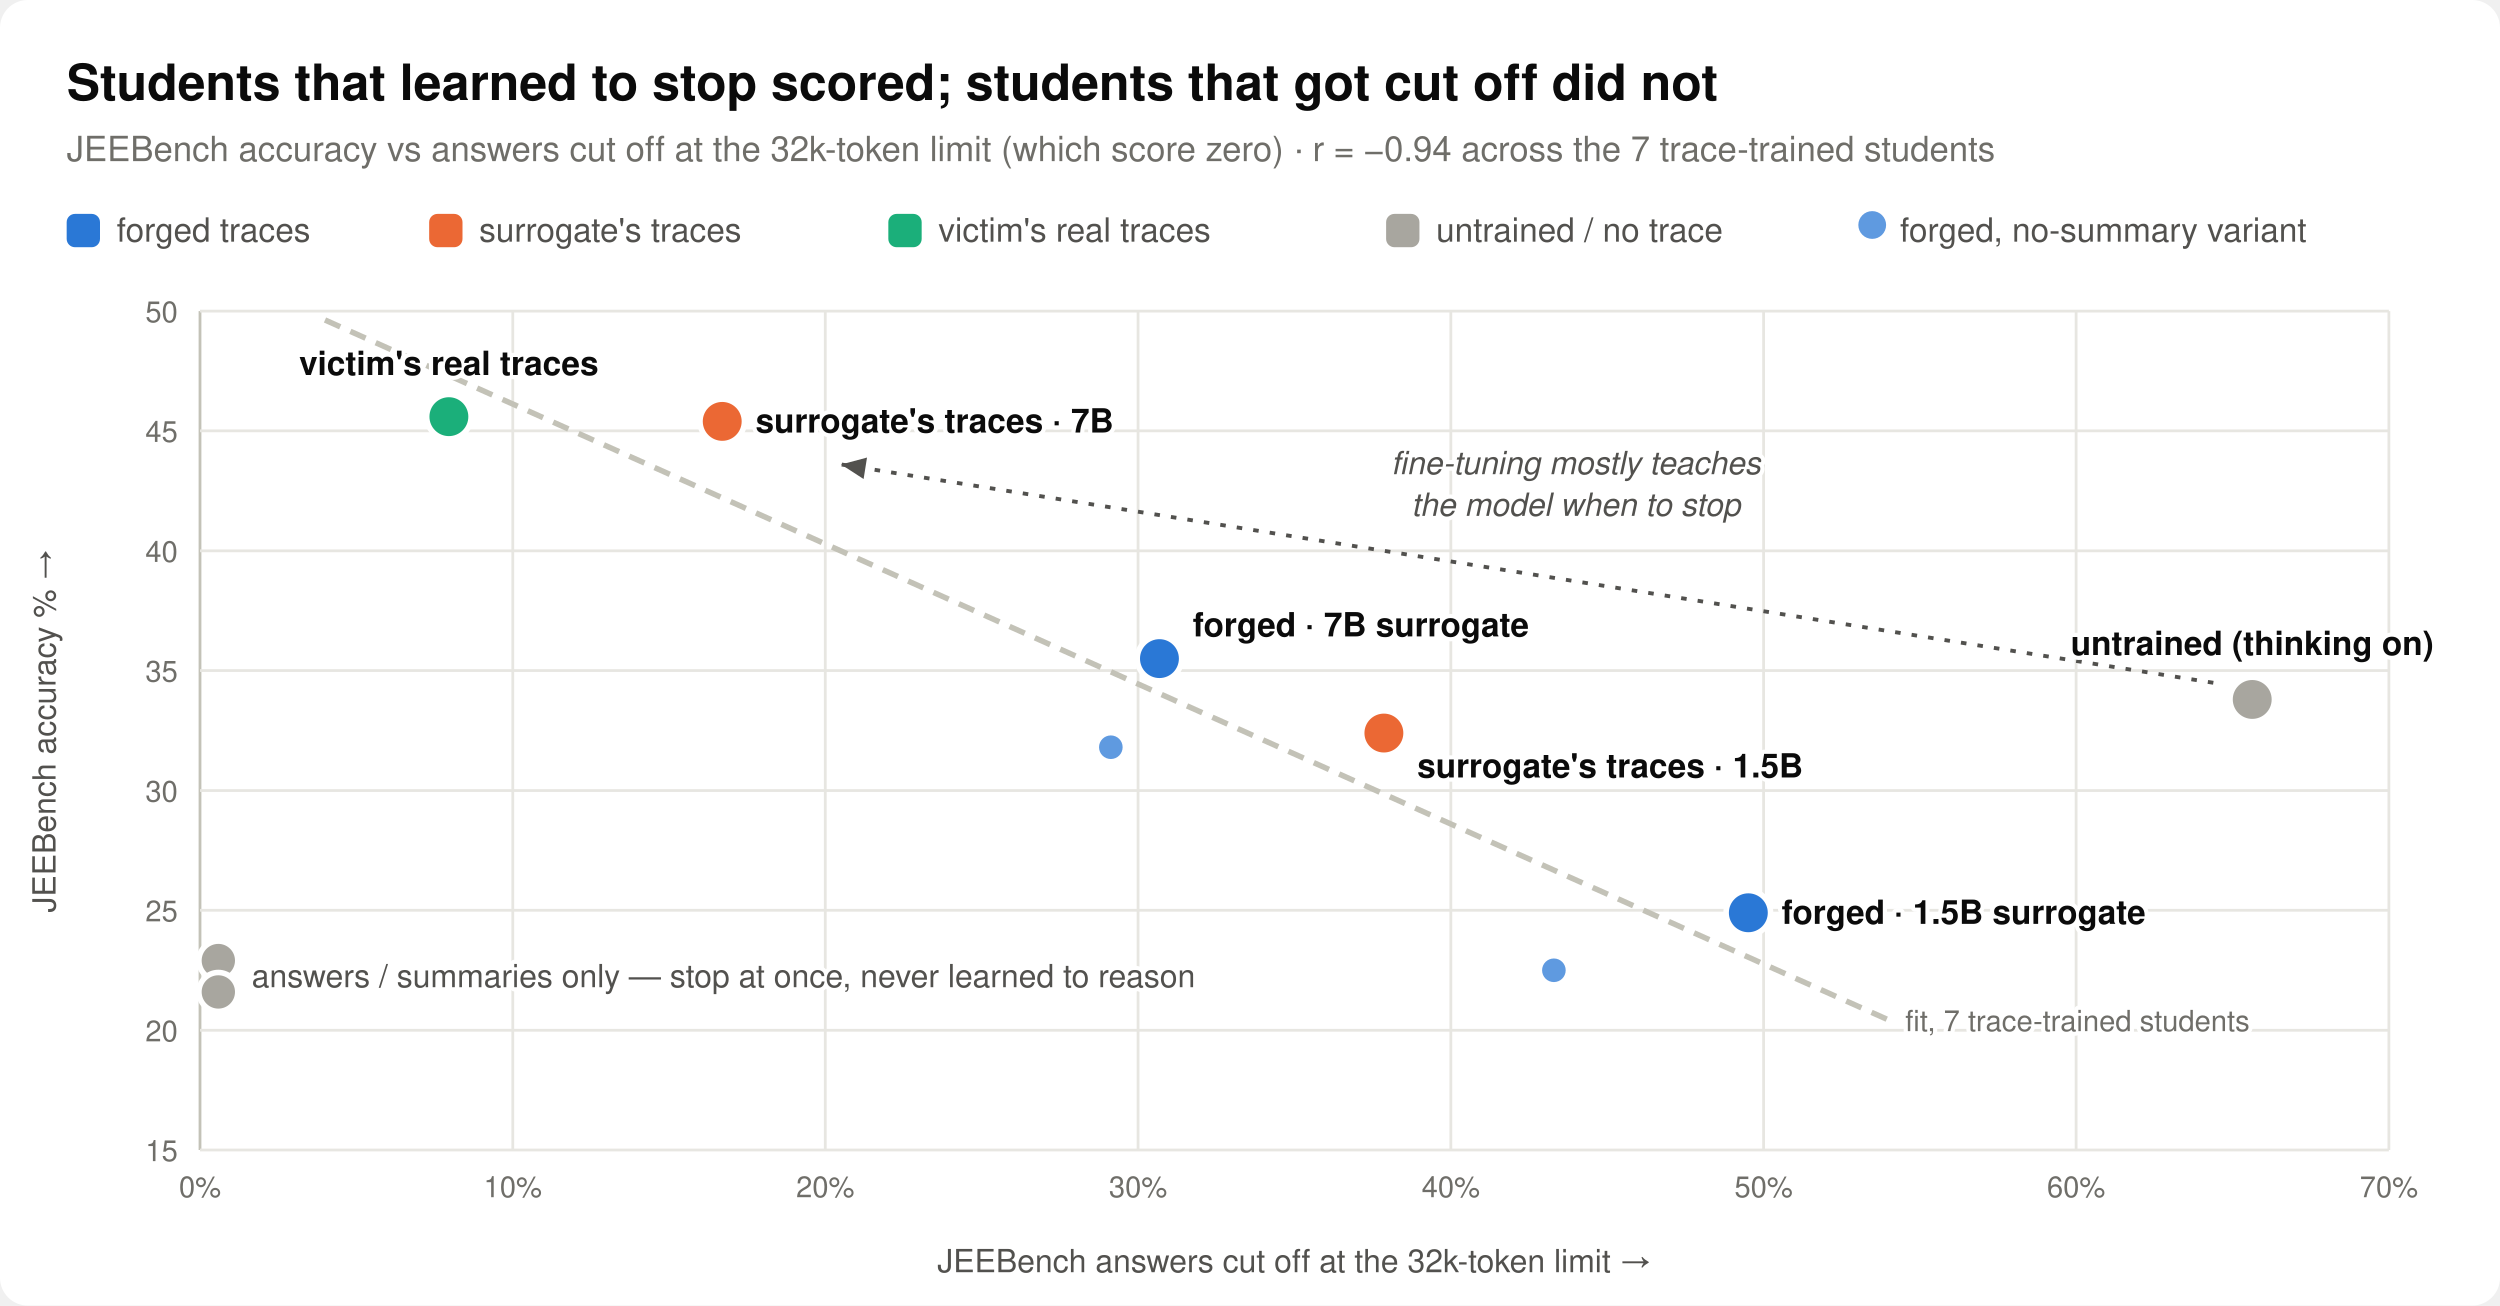
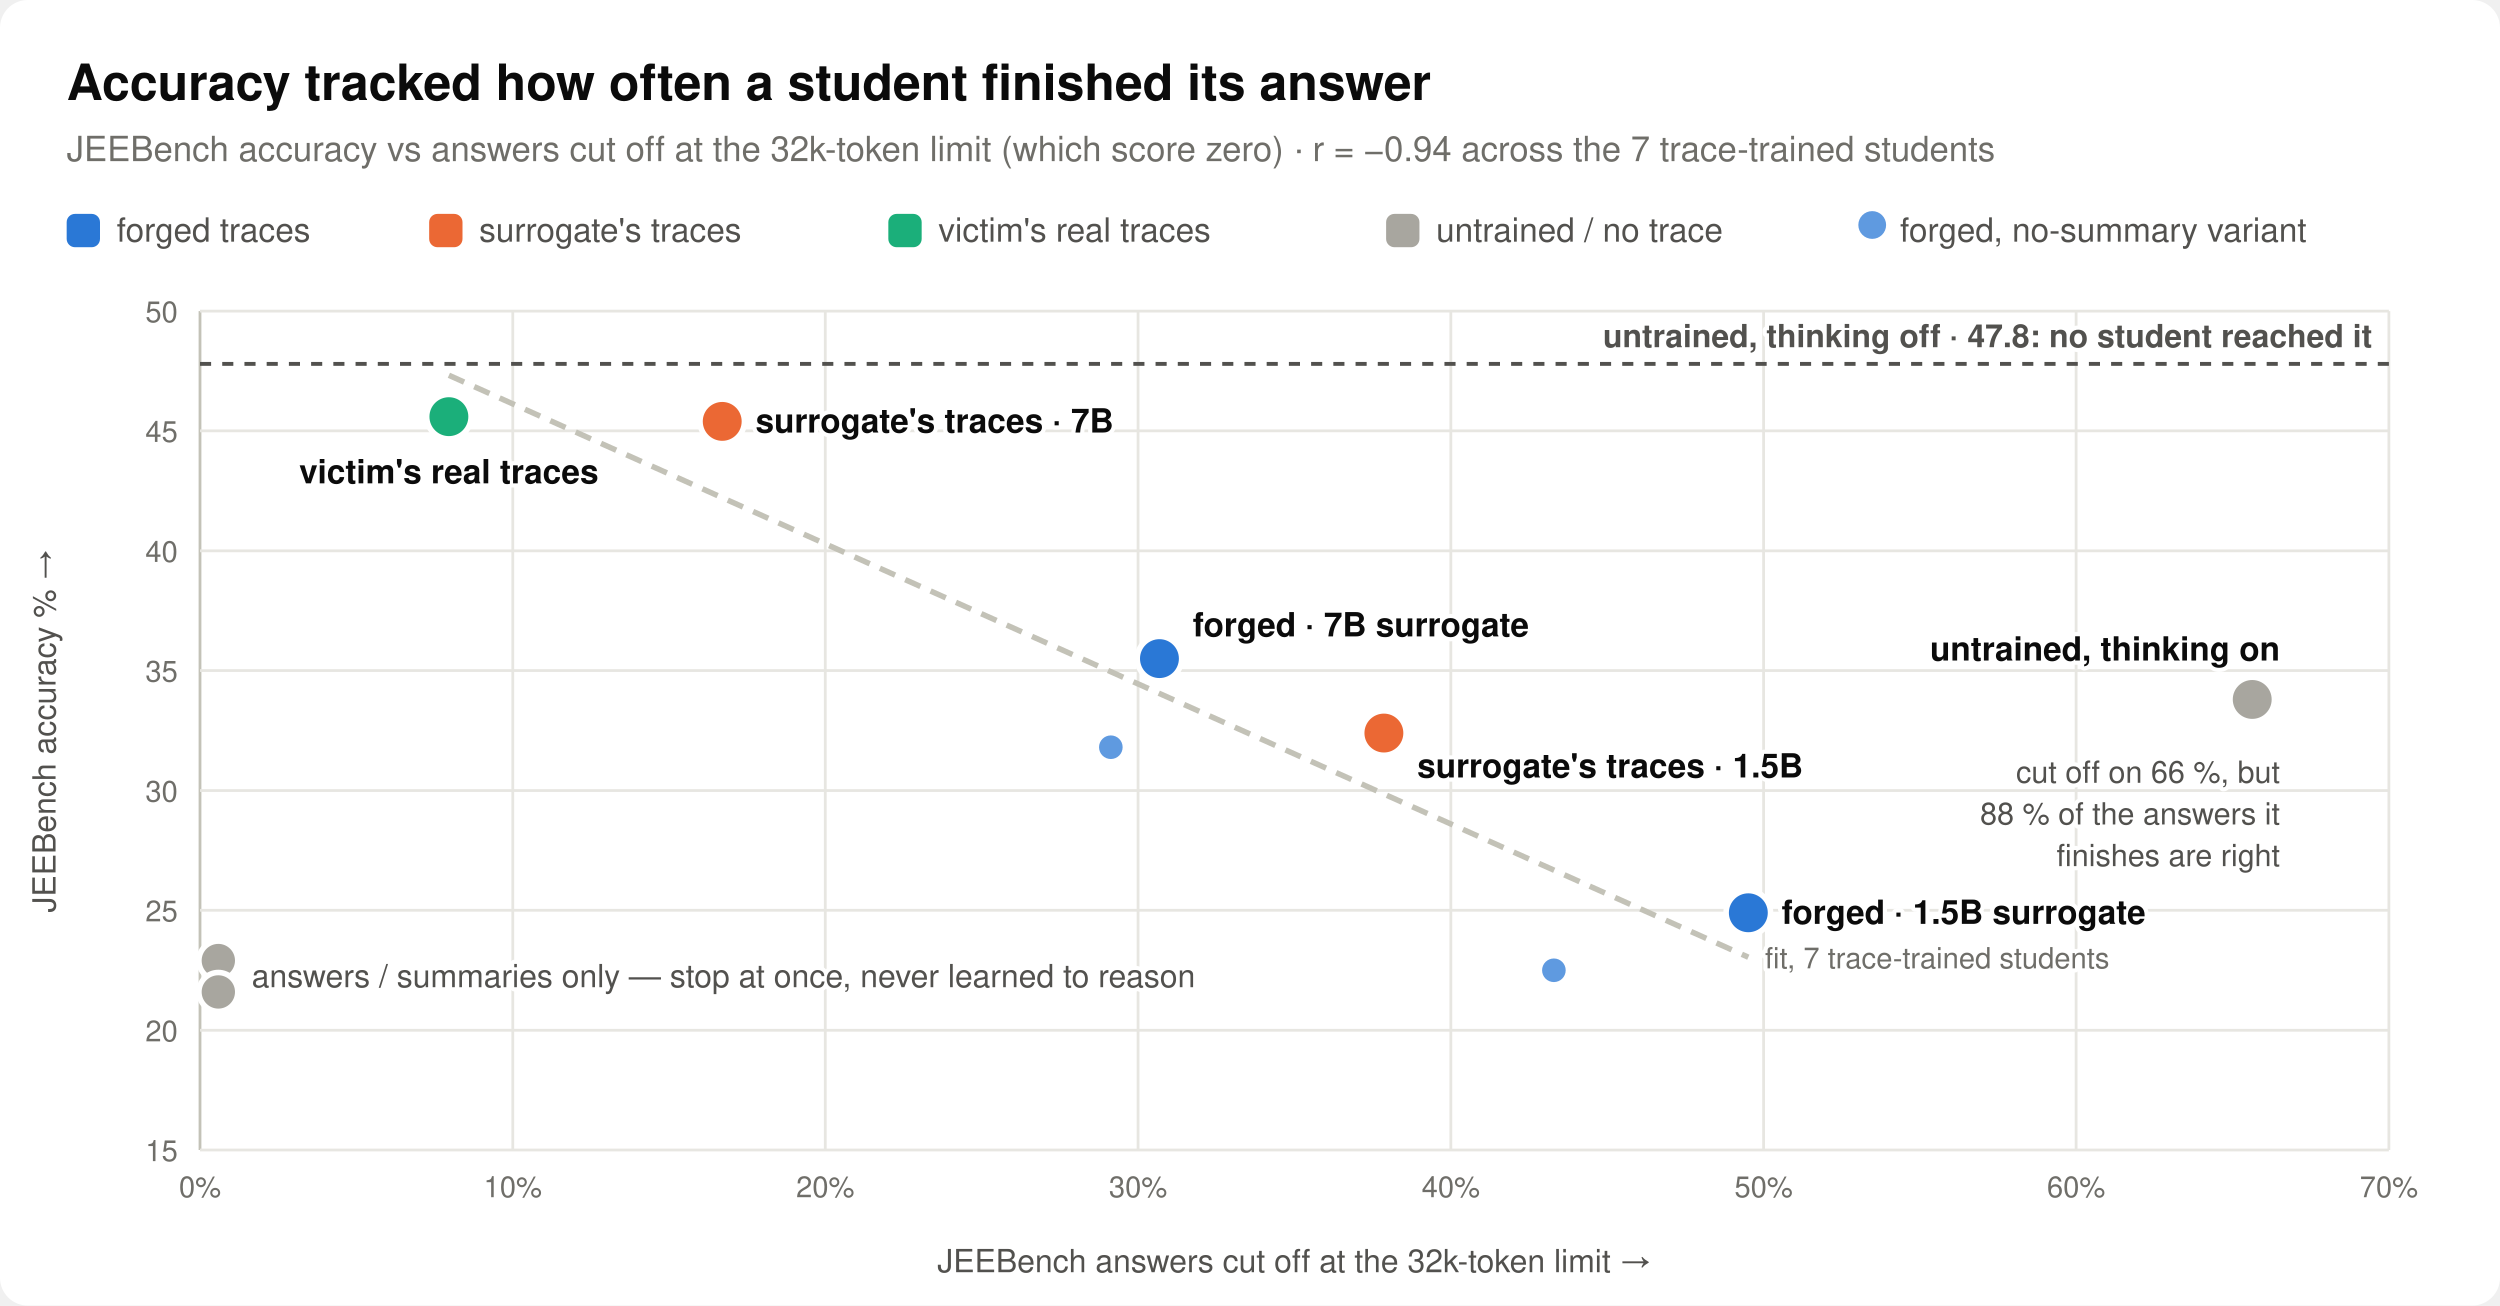
<svg xmlns="http://www.w3.org/2000/svg" width="900" height="470" viewBox="0 0 900 470" role="img" aria-label="JEEBench accuracy vs truncation rate by student">
  <rect x="0.0" y="0.0" width="900.0" height="470.0" rx="10" fill="#ffffff" />
-   <text x="24.0" y="36.0" font-family="system-ui, -apple-system, &quot;Segoe UI&quot;, Helvetica, Arial, sans-serif" font-size="18" fill="#0b0b0b" text-anchor="start" font-weight="700" style="">Students that learned to stop scored; students that got cut off did not</text>
+   <text x="24.0" y="36.0" font-family="system-ui, -apple-system, &quot;Segoe UI&quot;, Helvetica, Arial, sans-serif" font-size="18" fill="#0b0b0b" text-anchor="start" font-weight="700" style="">Accuracy tracked how often a student finished its answer</text>
  <text x="24.0" y="58.0" font-family="system-ui, -apple-system, &quot;Segoe UI&quot;, Helvetica, Arial, sans-serif" font-size="12.5" fill="#6f6e69" text-anchor="start" font-weight="normal" style="">JEEBench accuracy vs answers cut off at the 32k-token limit (which score zero) · r = −0.94 across the 7 trace-trained students</text>
  <rect x="24.0" y="77.0" width="12.0" height="12.0" rx="3" fill="#2a78d6" />
  <text x="42.0" y="87.0" font-family="system-ui, -apple-system, &quot;Segoe UI&quot;, Helvetica, Arial, sans-serif" font-size="12" fill="#52514e" text-anchor="start" font-weight="normal" style="">forged traces</text>
  <rect x="154.5" y="77.0" width="12.0" height="12.0" rx="3" fill="#eb6834" />
  <text x="172.5" y="87.0" font-family="system-ui, -apple-system, &quot;Segoe UI&quot;, Helvetica, Arial, sans-serif" font-size="12" fill="#52514e" text-anchor="start" font-weight="normal" style="">surrogate's traces</text>
  <rect x="319.8" y="77.0" width="12.0" height="12.0" rx="3" fill="#1baf7a" />
  <text x="337.8" y="87.0" font-family="system-ui, -apple-system, &quot;Segoe UI&quot;, Helvetica, Arial, sans-serif" font-size="12" fill="#52514e" text-anchor="start" font-weight="normal" style="">victim's real traces</text>
  <rect x="499.0" y="77.0" width="12.0" height="12.0" rx="3" fill="#a8a69f" />
  <text x="517.0" y="87.0" font-family="system-ui, -apple-system, &quot;Segoe UI&quot;, Helvetica, Arial, sans-serif" font-size="12" fill="#52514e" text-anchor="start" font-weight="normal" style="">untrained / no trace</text>
  <circle cx="674" cy="81" r="5" fill="#2a78d6" opacity="0.75" />
  <text x="684.0" y="87.0" font-family="system-ui, -apple-system, &quot;Segoe UI&quot;, Helvetica, Arial, sans-serif" font-size="12" fill="#52514e" text-anchor="start" font-weight="normal" style="">forged, no-summary variant</text>
  <line x1="72.0" y1="112.0" x2="72.0" y2="414.0" stroke="#c3c2b7" stroke-width="1.0" />
  <text x="72.0" y="431.0" font-family="system-ui, -apple-system, &quot;Segoe UI&quot;, Helvetica, Arial, sans-serif" font-size="10.5" fill="#6f6e69" text-anchor="middle" font-weight="normal" style="font-variant-numeric: tabular-nums;">0%</text>
  <line x1="184.6" y1="112.0" x2="184.6" y2="414.0" stroke="#e7e6e1" stroke-width="1.0" />
  <text x="184.6" y="431.0" font-family="system-ui, -apple-system, &quot;Segoe UI&quot;, Helvetica, Arial, sans-serif" font-size="10.5" fill="#6f6e69" text-anchor="middle" font-weight="normal" style="font-variant-numeric: tabular-nums;">10%</text>
  <line x1="297.1" y1="112.0" x2="297.1" y2="414.0" stroke="#e7e6e1" stroke-width="1.0" />
  <text x="297.1" y="431.0" font-family="system-ui, -apple-system, &quot;Segoe UI&quot;, Helvetica, Arial, sans-serif" font-size="10.5" fill="#6f6e69" text-anchor="middle" font-weight="normal" style="font-variant-numeric: tabular-nums;">20%</text>
  <line x1="409.7" y1="112.0" x2="409.7" y2="414.0" stroke="#e7e6e1" stroke-width="1.0" />
  <text x="409.7" y="431.0" font-family="system-ui, -apple-system, &quot;Segoe UI&quot;, Helvetica, Arial, sans-serif" font-size="10.5" fill="#6f6e69" text-anchor="middle" font-weight="normal" style="font-variant-numeric: tabular-nums;">30%</text>
  <line x1="522.3" y1="112.0" x2="522.3" y2="414.0" stroke="#e7e6e1" stroke-width="1.0" />
  <text x="522.3" y="431.0" font-family="system-ui, -apple-system, &quot;Segoe UI&quot;, Helvetica, Arial, sans-serif" font-size="10.5" fill="#6f6e69" text-anchor="middle" font-weight="normal" style="font-variant-numeric: tabular-nums;">40%</text>
  <line x1="634.9" y1="112.0" x2="634.9" y2="414.0" stroke="#e7e6e1" stroke-width="1.0" />
  <text x="634.9" y="431.0" font-family="system-ui, -apple-system, &quot;Segoe UI&quot;, Helvetica, Arial, sans-serif" font-size="10.5" fill="#6f6e69" text-anchor="middle" font-weight="normal" style="font-variant-numeric: tabular-nums;">50%</text>
  <line x1="747.4" y1="112.0" x2="747.4" y2="414.0" stroke="#e7e6e1" stroke-width="1.0" />
  <text x="747.4" y="431.0" font-family="system-ui, -apple-system, &quot;Segoe UI&quot;, Helvetica, Arial, sans-serif" font-size="10.5" fill="#6f6e69" text-anchor="middle" font-weight="normal" style="font-variant-numeric: tabular-nums;">60%</text>
  <line x1="860.0" y1="112.0" x2="860.0" y2="414.0" stroke="#e7e6e1" stroke-width="1.0" />
  <text x="860.0" y="431.0" font-family="system-ui, -apple-system, &quot;Segoe UI&quot;, Helvetica, Arial, sans-serif" font-size="10.5" fill="#6f6e69" text-anchor="middle" font-weight="normal" style="font-variant-numeric: tabular-nums;">70%</text>
  <line x1="72.0" y1="414.0" x2="860.0" y2="414.0" stroke="#e7e6e1" stroke-width="1.0" />
  <text x="64.0" y="418.0" font-family="system-ui, -apple-system, &quot;Segoe UI&quot;, Helvetica, Arial, sans-serif" font-size="10.5" fill="#6f6e69" text-anchor="end" font-weight="normal" style="font-variant-numeric: tabular-nums;">15</text>
  <line x1="72.0" y1="370.9" x2="860.0" y2="370.9" stroke="#e7e6e1" stroke-width="1.0" />
  <text x="64.0" y="374.9" font-family="system-ui, -apple-system, &quot;Segoe UI&quot;, Helvetica, Arial, sans-serif" font-size="10.5" fill="#6f6e69" text-anchor="end" font-weight="normal" style="font-variant-numeric: tabular-nums;">20</text>
  <line x1="72.0" y1="327.7" x2="860.0" y2="327.7" stroke="#e7e6e1" stroke-width="1.0" />
  <text x="64.0" y="331.7" font-family="system-ui, -apple-system, &quot;Segoe UI&quot;, Helvetica, Arial, sans-serif" font-size="10.5" fill="#6f6e69" text-anchor="end" font-weight="normal" style="font-variant-numeric: tabular-nums;">25</text>
  <line x1="72.0" y1="284.6" x2="860.0" y2="284.6" stroke="#e7e6e1" stroke-width="1.0" />
  <text x="64.0" y="288.6" font-family="system-ui, -apple-system, &quot;Segoe UI&quot;, Helvetica, Arial, sans-serif" font-size="10.5" fill="#6f6e69" text-anchor="end" font-weight="normal" style="font-variant-numeric: tabular-nums;">30</text>
  <line x1="72.0" y1="241.4" x2="860.0" y2="241.4" stroke="#e7e6e1" stroke-width="1.0" />
  <text x="64.0" y="245.4" font-family="system-ui, -apple-system, &quot;Segoe UI&quot;, Helvetica, Arial, sans-serif" font-size="10.5" fill="#6f6e69" text-anchor="end" font-weight="normal" style="font-variant-numeric: tabular-nums;">35</text>
  <line x1="72.0" y1="198.3" x2="860.0" y2="198.3" stroke="#e7e6e1" stroke-width="1.0" />
  <text x="64.0" y="202.3" font-family="system-ui, -apple-system, &quot;Segoe UI&quot;, Helvetica, Arial, sans-serif" font-size="10.5" fill="#6f6e69" text-anchor="end" font-weight="normal" style="font-variant-numeric: tabular-nums;">40</text>
  <line x1="72.0" y1="155.1" x2="860.0" y2="155.1" stroke="#e7e6e1" stroke-width="1.0" />
  <text x="64.0" y="159.1" font-family="system-ui, -apple-system, &quot;Segoe UI&quot;, Helvetica, Arial, sans-serif" font-size="10.5" fill="#6f6e69" text-anchor="end" font-weight="normal" style="font-variant-numeric: tabular-nums;">45</text>
  <line x1="72.0" y1="112.0" x2="860.0" y2="112.0" stroke="#e7e6e1" stroke-width="1.0" />
  <text x="64.0" y="116.0" font-family="system-ui, -apple-system, &quot;Segoe UI&quot;, Helvetica, Arial, sans-serif" font-size="10.5" fill="#6f6e69" text-anchor="end" font-weight="normal" style="font-variant-numeric: tabular-nums;">50</text>
  <text x="466.0" y="458.0" font-family="system-ui, -apple-system, &quot;Segoe UI&quot;, Helvetica, Arial, sans-serif" font-size="11.5" fill="#52514e" text-anchor="middle" font-weight="normal" style="">JEEBench answers cut off at the 32k-token limit →</text>
  <text x="20" y="263.0" font-family="system-ui, -apple-system, &quot;Segoe UI&quot;, Helvetica, Arial, sans-serif" font-size="11.5" fill="#52514e" text-anchor="middle" transform="rotate(-90 20 263.0)">JEEBench accuracy % →</text>
-   <line x1="117.0" y1="115.2" x2="679.9" y2="367.2" stroke="#c3c2b7" stroke-width="2" stroke-dasharray="6 4" />
-   <text x="685.9" y="371.2" font-family="system-ui, -apple-system, &quot;Segoe UI&quot;, Helvetica, Arial, sans-serif" font-size="10.5" fill="#6f6e69" text-anchor="start" font-weight="normal" style="" paint-order="stroke" stroke="#ffffff" stroke-width="3" stroke-linejoin="round">fit, 7 trace-trained students</text>
-   <defs>
-     <marker id="ah-ink" viewBox="0 0 10 10" refX="9" refY="5" markerWidth="7" markerHeight="7" orient="auto-start-reverse">
-       <path d="M0,1 L9,5 L0,9 Z" fill="#52514e" />
-     </marker>
-     <marker id="ah-forged" viewBox="0 0 10 10" refX="9" refY="5" markerWidth="7" markerHeight="7" orient="auto-start-reverse">
-       <path d="M0,1 L9,5 L0,9 Z" fill="#2a78d6" />
-     </marker>
-     <marker id="ah-oracle" viewBox="0 0 10 10" refX="9" refY="5" markerWidth="7" markerHeight="7" orient="auto-start-reverse">
-       <path d="M0,1 L9,5 L0,9 Z" fill="#1baf7a" />
-     </marker>
-     <marker id="ah-distilled" viewBox="0 0 10 10" refX="9" refY="5" markerWidth="7" markerHeight="7" orient="auto-start-reverse">
-       <path d="M0,1 L9,5 L0,9 Z" fill="#eb6834" />
-     </marker>
-   </defs>
-   <line x1="796.8" y1="245.8" x2="302.8" y2="167.2" stroke="#52514e" stroke-width="1.4" stroke-dasharray="2 4" marker-end="url(#ah-ink)" />
-   <text x="567.3" y="170.7" font-family="system-ui, -apple-system, &quot;Segoe UI&quot;, Helvetica, Arial, sans-serif" font-size="11.5" fill="#52514e" text-anchor="middle" font-weight="normal" style="font-style: italic;" paint-order="stroke" stroke="#ffffff" stroke-width="3" stroke-linejoin="round">fine-tuning mostly teaches</text>
-   <text x="567.3" y="185.7" font-family="system-ui, -apple-system, &quot;Segoe UI&quot;, Helvetica, Arial, sans-serif" font-size="11.5" fill="#52514e" text-anchor="middle" font-weight="normal" style="font-style: italic;" paint-order="stroke" stroke="#ffffff" stroke-width="3" stroke-linejoin="round">the model when to stop</text>
+   <line x1="161.6" y1="135.1" x2="629.4" y2="344.6" stroke="#c3c2b7" stroke-width="2" stroke-dasharray="6 4" />
+   <text x="635.4" y="348.6" font-family="system-ui, -apple-system, &quot;Segoe UI&quot;, Helvetica, Arial, sans-serif" font-size="10.5" fill="#6f6e69" text-anchor="start" font-weight="normal" style="" paint-order="stroke" stroke="#ffffff" stroke-width="3" stroke-linejoin="round">fit, 7 trace-trained students</text>
+   <line x1="72.0" y1="131.0" x2="860.0" y2="131.0" stroke="#52514e" stroke-width="1.4" stroke-dasharray="4 4" />
+   <text x="854.0" y="125.0" font-family="system-ui, -apple-system, &quot;Segoe UI&quot;, Helvetica, Arial, sans-serif" font-size="11.5" fill="#52514e" text-anchor="end" font-weight="600" style="" paint-order="stroke" stroke="#ffffff" stroke-width="3" stroke-linejoin="round">untrained, thinking off · 47.8: no student reached it</text>
+   <text x="820.8" y="281.8" font-family="system-ui, -apple-system, &quot;Segoe UI&quot;, Helvetica, Arial, sans-serif" font-size="11" fill="#52514e" text-anchor="end" font-weight="normal" style="" paint-order="stroke" stroke="#ffffff" stroke-width="3" stroke-linejoin="round">cut off on 66 %, but</text>
+   <text x="820.8" y="296.8" font-family="system-ui, -apple-system, &quot;Segoe UI&quot;, Helvetica, Arial, sans-serif" font-size="11" fill="#52514e" text-anchor="end" font-weight="normal" style="" paint-order="stroke" stroke="#ffffff" stroke-width="3" stroke-linejoin="round">88 % of the answers it</text>
+   <text x="820.8" y="311.8" font-family="system-ui, -apple-system, &quot;Segoe UI&quot;, Helvetica, Arial, sans-serif" font-size="11" fill="#52514e" text-anchor="end" font-weight="normal" style="" paint-order="stroke" stroke="#ffffff" stroke-width="3" stroke-linejoin="round">finishes are right</text>
  <circle cx="78.6" cy="345.8" r="7" fill="#a8a69f" stroke="#ffffff" stroke-width="2" />
  <circle cx="78.6" cy="357.1" r="7" fill="#a8a69f" stroke="#ffffff" stroke-width="2" />
  <text x="90.6" y="355.4" font-family="system-ui, -apple-system, &quot;Segoe UI&quot;, Helvetica, Arial, sans-serif" font-size="11.5" fill="#52514e" text-anchor="start" font-weight="normal" style="" paint-order="stroke" stroke="#ffffff" stroke-width="3" stroke-linejoin="round">answers / summaries only — stop at once, never learned to reason</text>
  <circle cx="399.9" cy="269.0" r="5" fill="#2a78d6" stroke="#ffffff" stroke-width="1.5" opacity="0.75" />
  <circle cx="559.4" cy="349.3" r="5" fill="#2a78d6" stroke="#ffffff" stroke-width="1.5" opacity="0.75" />
  <circle cx="810.8" cy="251.8" r="8" fill="#a8a69f" stroke="#ffffff" stroke-width="2" />
-   <text x="810.8" y="235.8" font-family="system-ui, -apple-system, &quot;Segoe UI&quot;, Helvetica, Arial, sans-serif" font-size="12" fill="#0b0b0b" text-anchor="middle" font-weight="600" style="" paint-order="stroke" stroke="#ffffff" stroke-width="3" stroke-linejoin="round">untrained (thinking on)</text>
+   <text x="820.8" y="237.8" font-family="system-ui, -apple-system, &quot;Segoe UI&quot;, Helvetica, Arial, sans-serif" font-size="12" fill="#0b0b0b" text-anchor="end" font-weight="600" style="" paint-order="stroke" stroke="#ffffff" stroke-width="3" stroke-linejoin="round">untrained, thinking on</text>
  <circle cx="161.6" cy="150.0" r="8" fill="#1baf7a" stroke="#ffffff" stroke-width="2" />
-   <text x="161.6" y="135.0" font-family="system-ui, -apple-system, &quot;Segoe UI&quot;, Helvetica, Arial, sans-serif" font-size="12" fill="#0b0b0b" text-anchor="middle" font-weight="600" style="" paint-order="stroke" stroke="#ffffff" stroke-width="3" stroke-linejoin="round">victim's real traces</text>
+   <text x="161.6" y="174.0" font-family="system-ui, -apple-system, &quot;Segoe UI&quot;, Helvetica, Arial, sans-serif" font-size="12" fill="#0b0b0b" text-anchor="middle" font-weight="600" style="" paint-order="stroke" stroke="#ffffff" stroke-width="3" stroke-linejoin="round">victim's real traces</text>
  <circle cx="260.0" cy="151.7" r="8" fill="#eb6834" stroke="#ffffff" stroke-width="2" />
  <text x="272.0" y="155.7" font-family="system-ui, -apple-system, &quot;Segoe UI&quot;, Helvetica, Arial, sans-serif" font-size="12" fill="#0b0b0b" text-anchor="start" font-weight="600" style="" paint-order="stroke" stroke="#ffffff" stroke-width="3" stroke-linejoin="round">surrogate's traces · 7B</text>
  <circle cx="498.2" cy="263.9" r="8" fill="#eb6834" stroke="#ffffff" stroke-width="2" />
  <text x="510.2" y="279.9" font-family="system-ui, -apple-system, &quot;Segoe UI&quot;, Helvetica, Arial, sans-serif" font-size="12" fill="#0b0b0b" text-anchor="start" font-weight="600" style="" paint-order="stroke" stroke="#ffffff" stroke-width="3" stroke-linejoin="round">surrogate's traces · 1.5B</text>
  <circle cx="417.4" cy="237.1" r="8" fill="#2a78d6" stroke="#ffffff" stroke-width="2" />
  <text x="429.4" y="229.1" font-family="system-ui, -apple-system, &quot;Segoe UI&quot;, Helvetica, Arial, sans-serif" font-size="12" fill="#0b0b0b" text-anchor="start" font-weight="600" style="" paint-order="stroke" stroke="#ffffff" stroke-width="3" stroke-linejoin="round">forged · 7B surrogate</text>
  <circle cx="629.4" cy="328.6" r="8" fill="#2a78d6" stroke="#ffffff" stroke-width="2" />
  <text x="641.4" y="332.6" font-family="system-ui, -apple-system, &quot;Segoe UI&quot;, Helvetica, Arial, sans-serif" font-size="12" fill="#0b0b0b" text-anchor="start" font-weight="600" style="" paint-order="stroke" stroke="#ffffff" stroke-width="3" stroke-linejoin="round">forged · 1.5B surrogate</text>
</svg>
